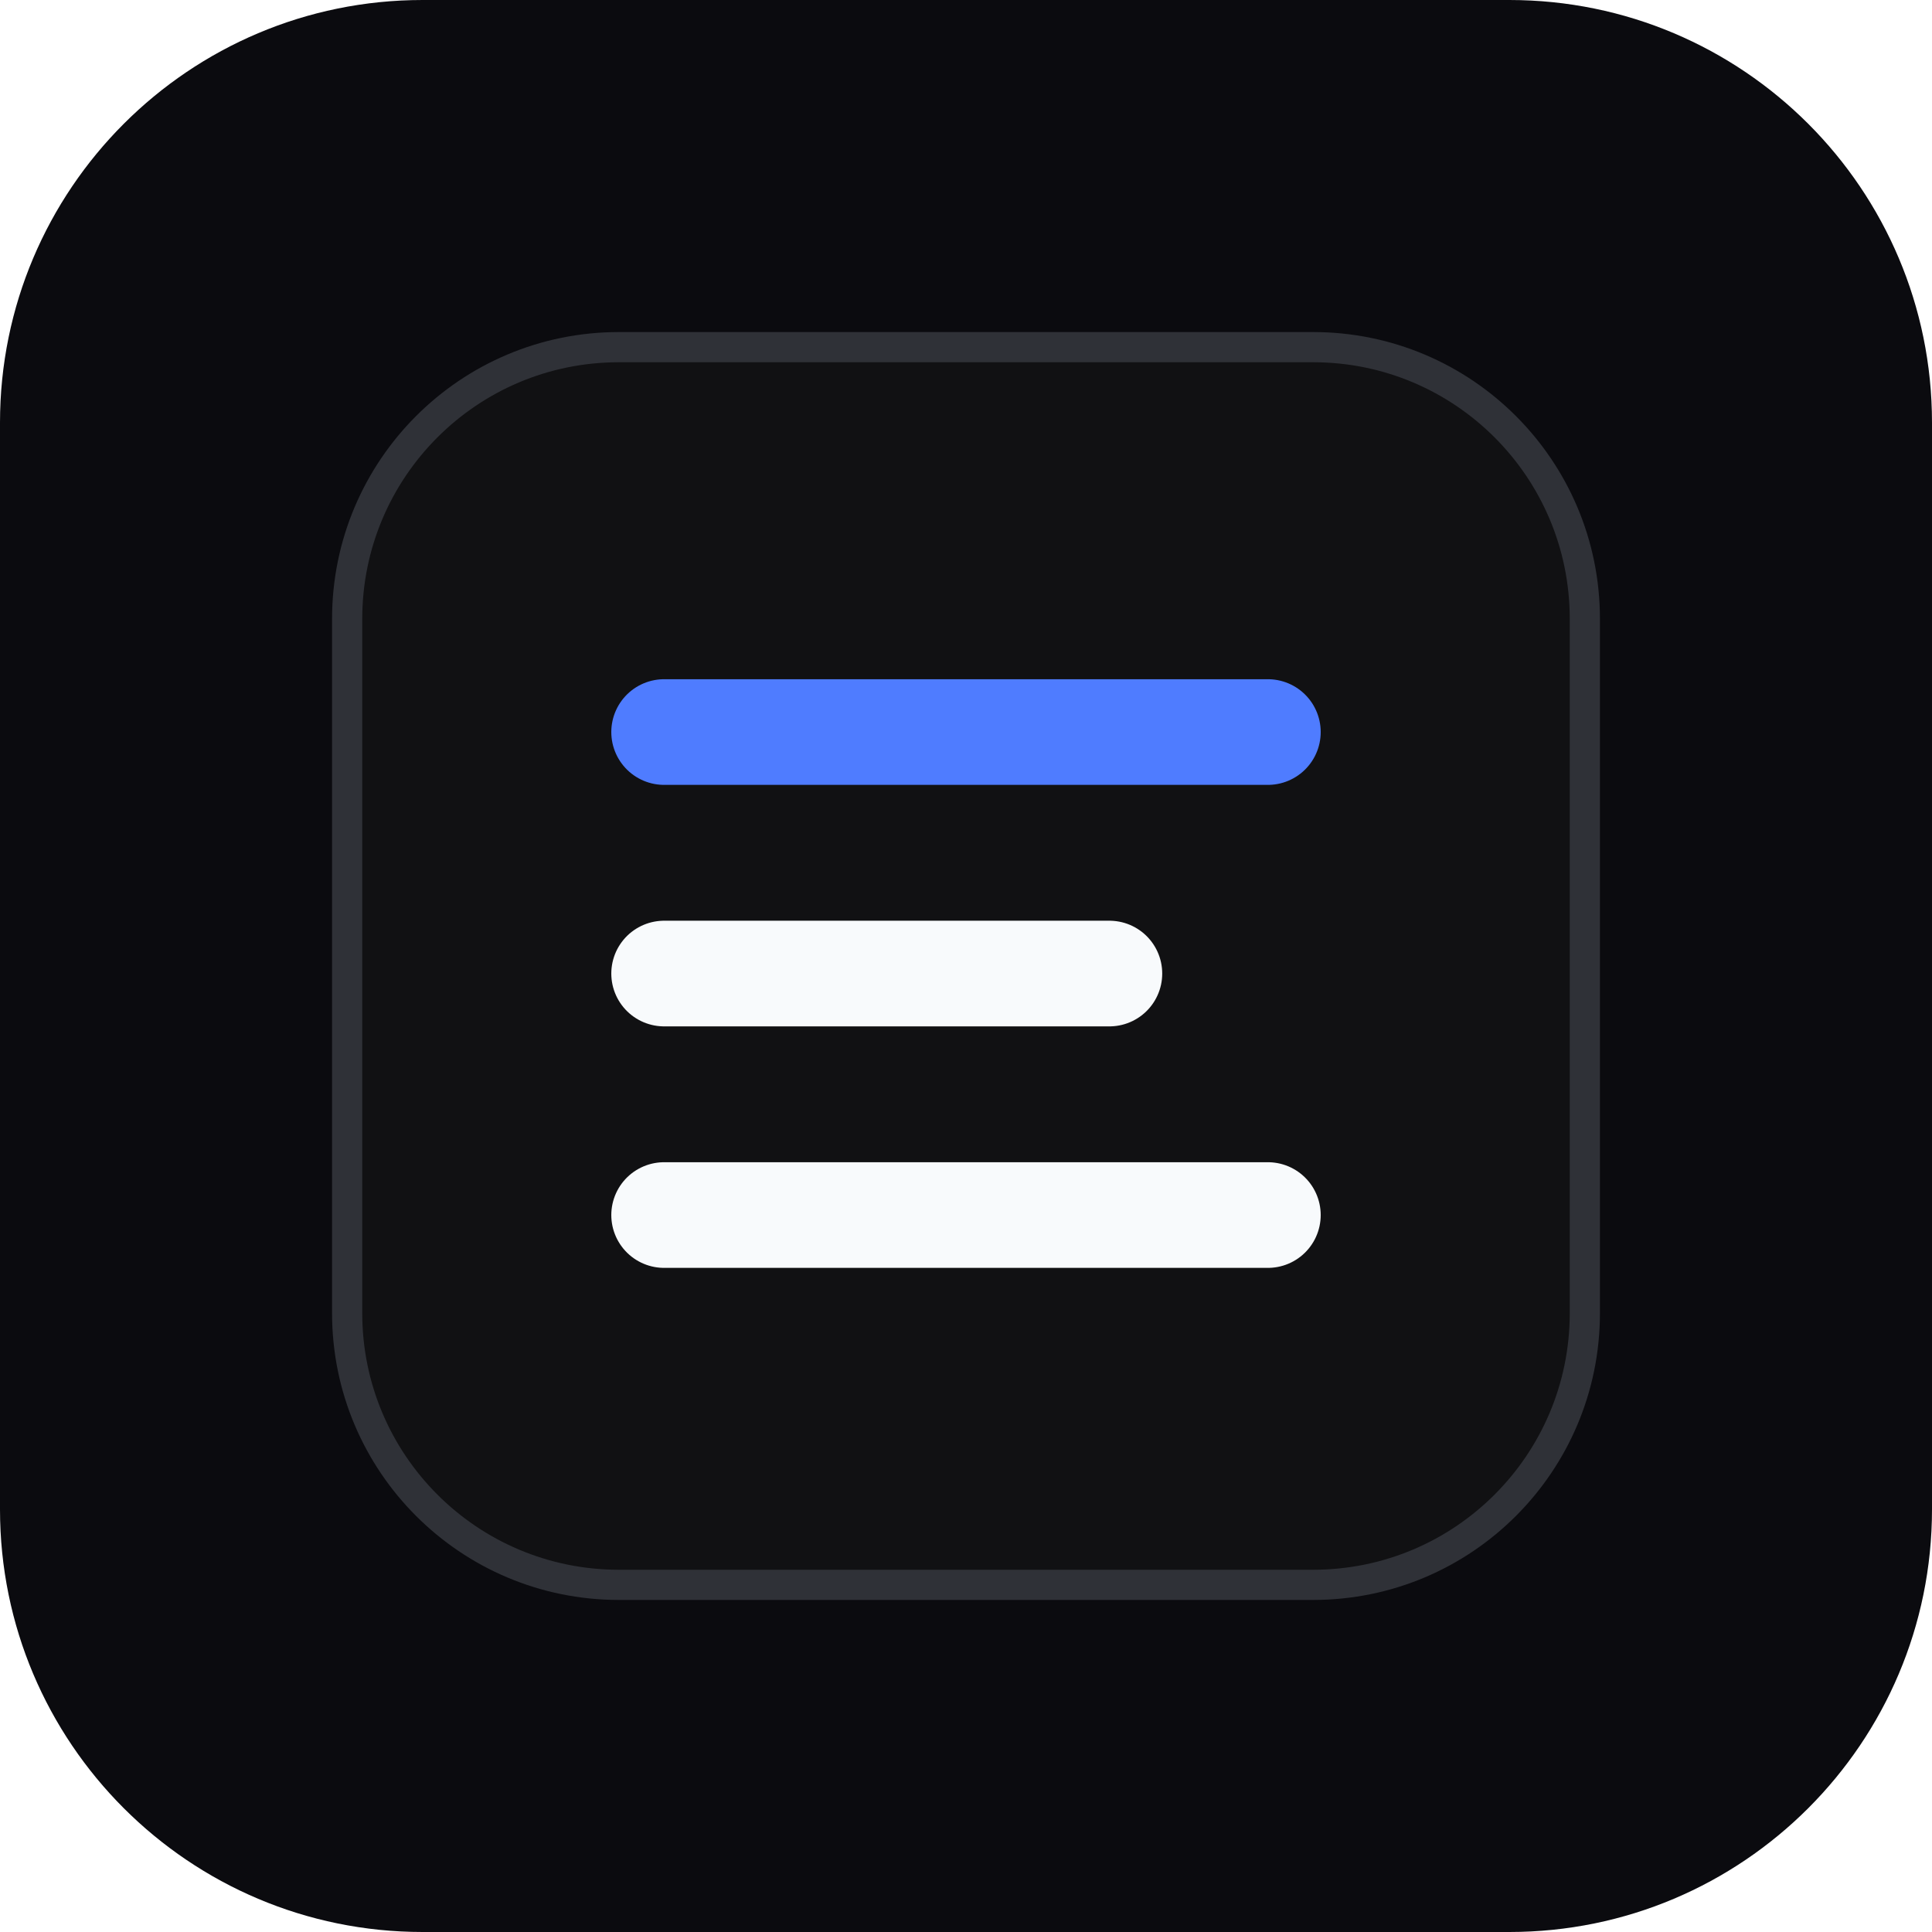
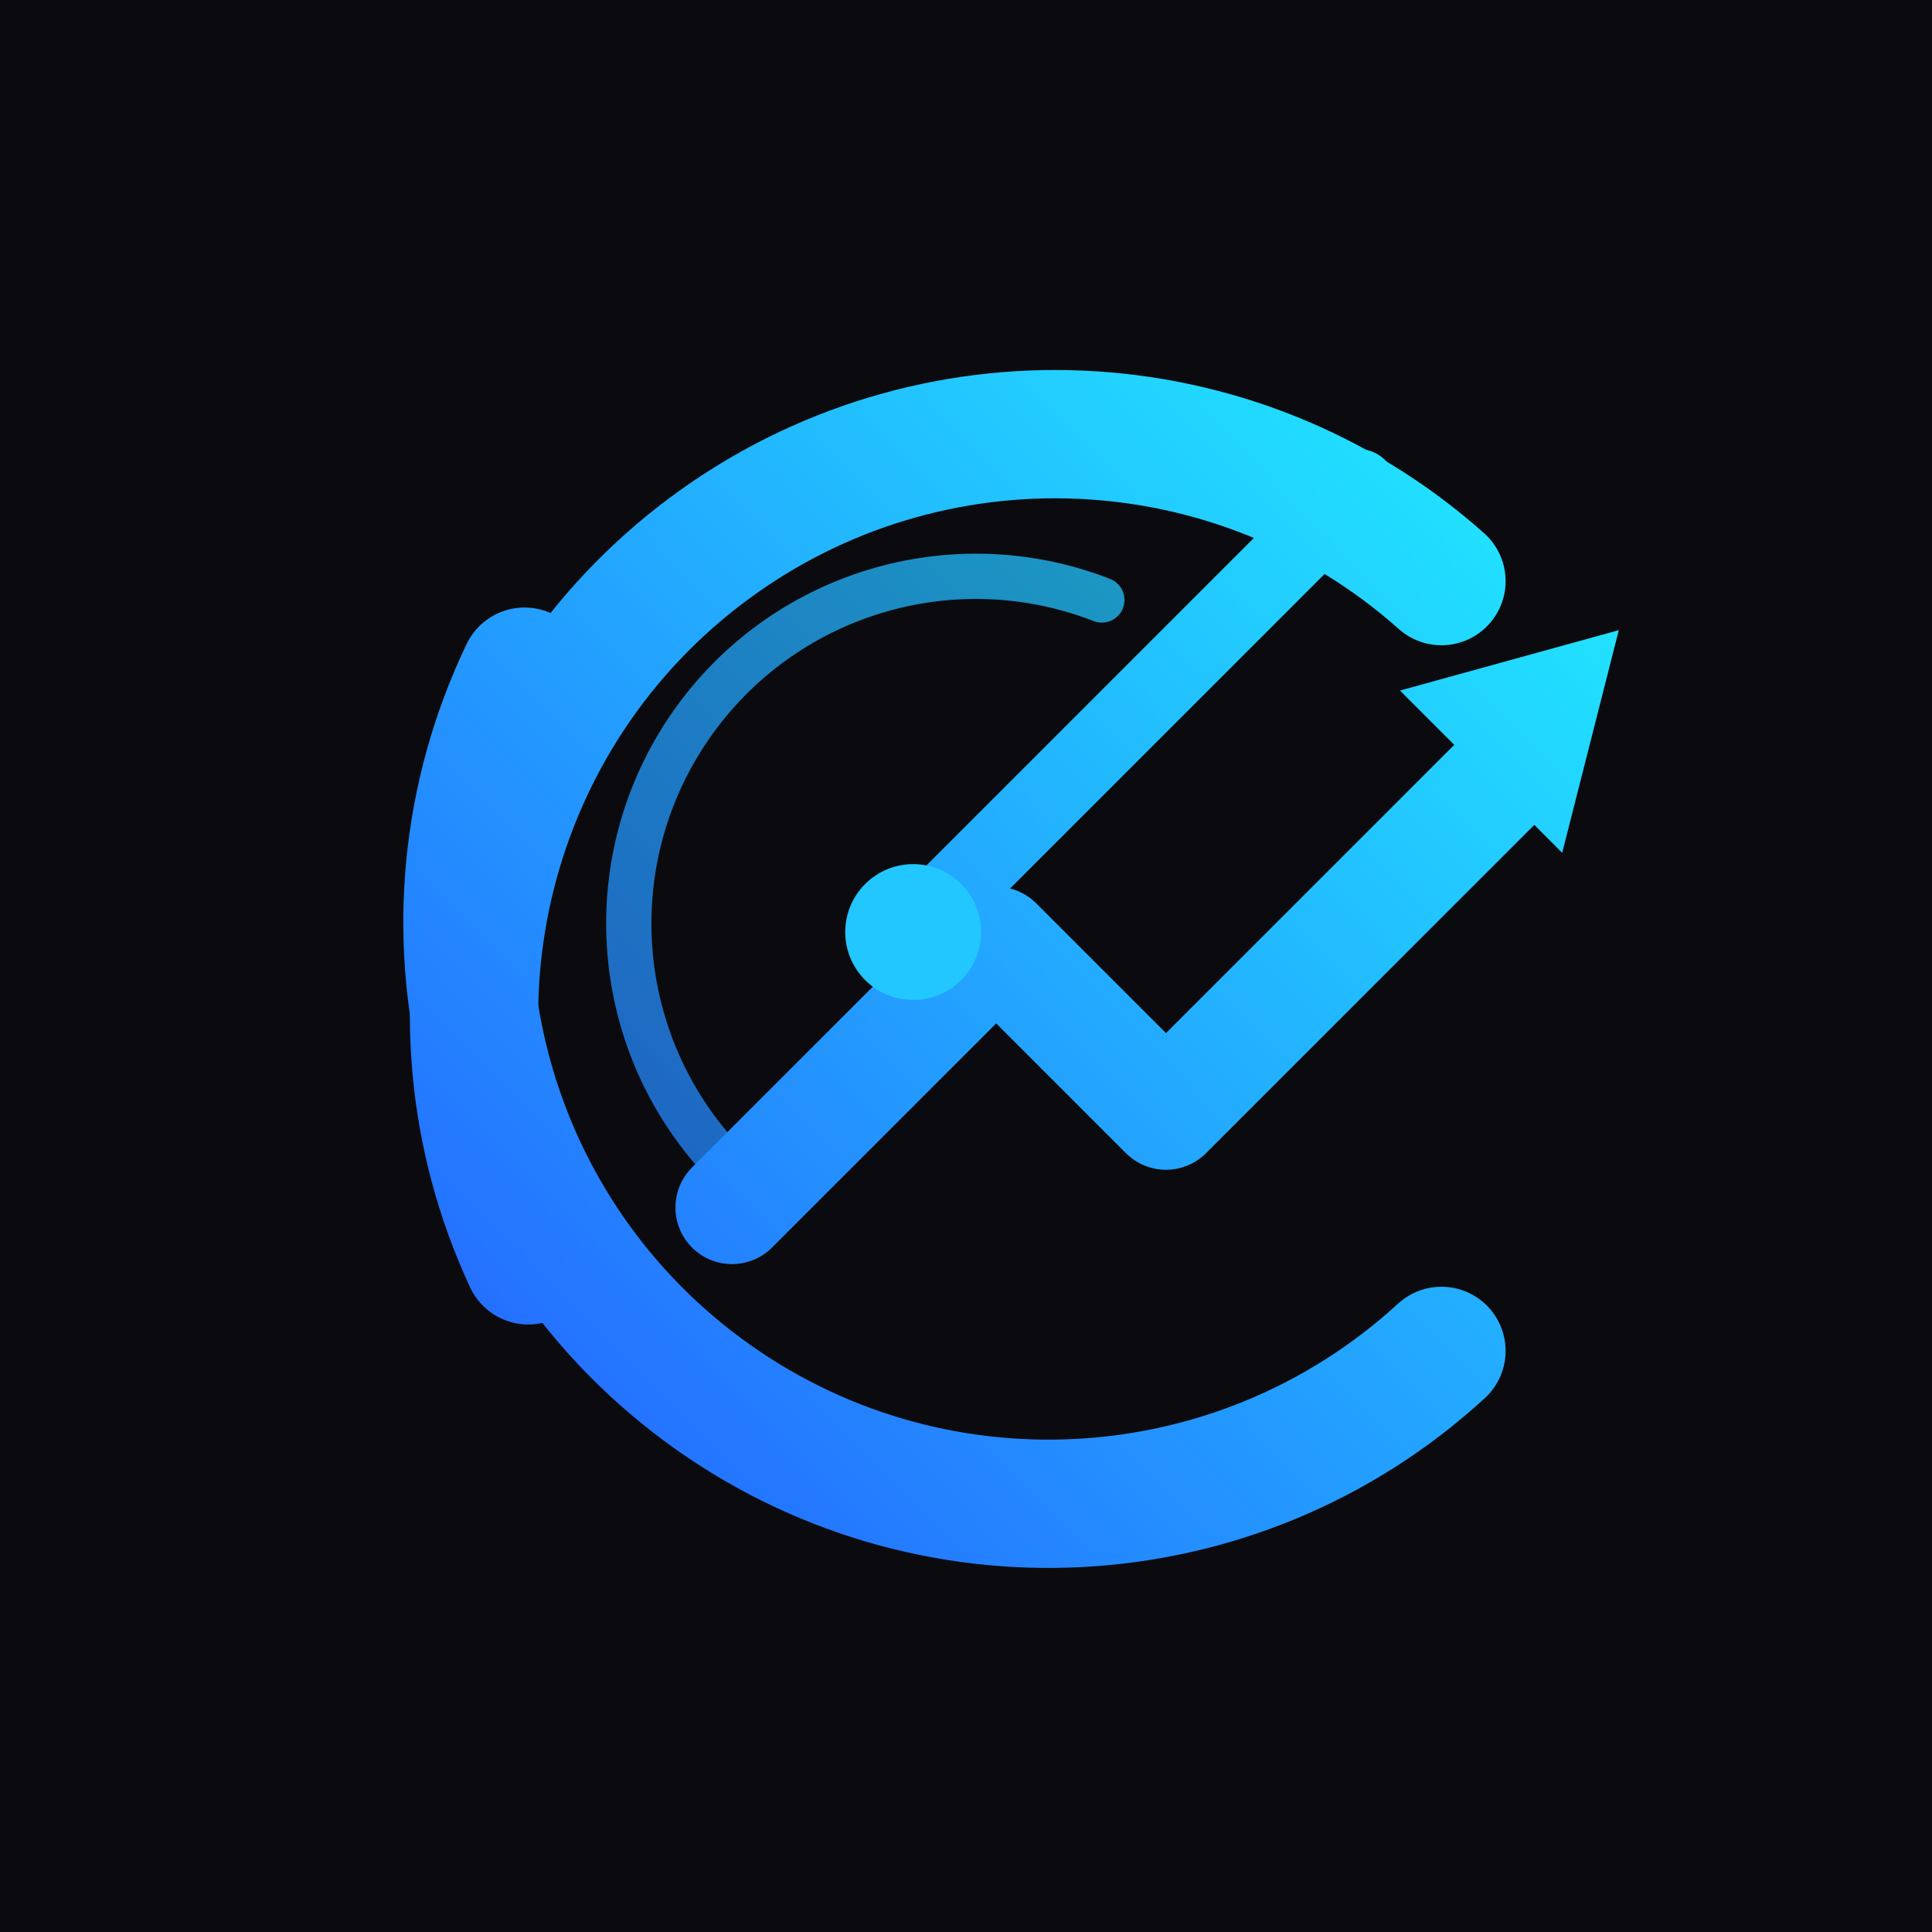
<svg xmlns="http://www.w3.org/2000/svg" viewBox="0 0 512 512">
-   <rect width="512" height="512" rx="112" fill="#0b0b0f" />
-   <rect x="92" y="92" width="328" height="328" rx="72" fill="#111113" stroke="#2f3137" stroke-width="8" />
-   <path d="M176 322h160" stroke="#f8fafc" stroke-width="28" stroke-linecap="round" />
-   <path d="M176 258h118" stroke="#f8fafc" stroke-width="28" stroke-linecap="round" />
-   <path d="M176 194h160" stroke="#4f7cff" stroke-width="28" stroke-linecap="round" />
+   <defs>
+     <linearGradient id="radarBlue" x1="118" y1="394" x2="398" y2="118" gradientUnits="userSpaceOnUse">
+       <stop stop-color="#2563ff" />
+       <stop offset="1" stop-color="#21e6ff" />
+     </linearGradient>
+   </defs>
+   <rect width="512" height="512" fill="#0b0b0f" />
+   <path d="M140 334a154 154 0 0 1 242-180" fill="none" stroke="url(#radarBlue)" stroke-width="34" stroke-linecap="round" />
+   <path d="M382 358A154 154 0 0 1 139 178" fill="none" stroke="url(#radarBlue)" stroke-width="34" stroke-linecap="round" />
+   <path d="M194 320l70-70 45 45 91-91" fill="none" stroke="url(#radarBlue)" stroke-width="30" stroke-linecap="round" stroke-linejoin="round" />
+   <path d="M371 183l58-16-15 59z" fill="url(#radarBlue)" />
+   <path d="M242 247l118-118" fill="none" stroke="url(#radarBlue)" stroke-width="20" stroke-linecap="round" />
+   <circle cx="242" cy="247" r="18" fill="#22c7ff" />
+   <path d="M190 306a92 92 0 0 1 102-147" fill="none" stroke="url(#radarBlue)" stroke-width="12" stroke-linecap="round" opacity=".75" />
</svg>
